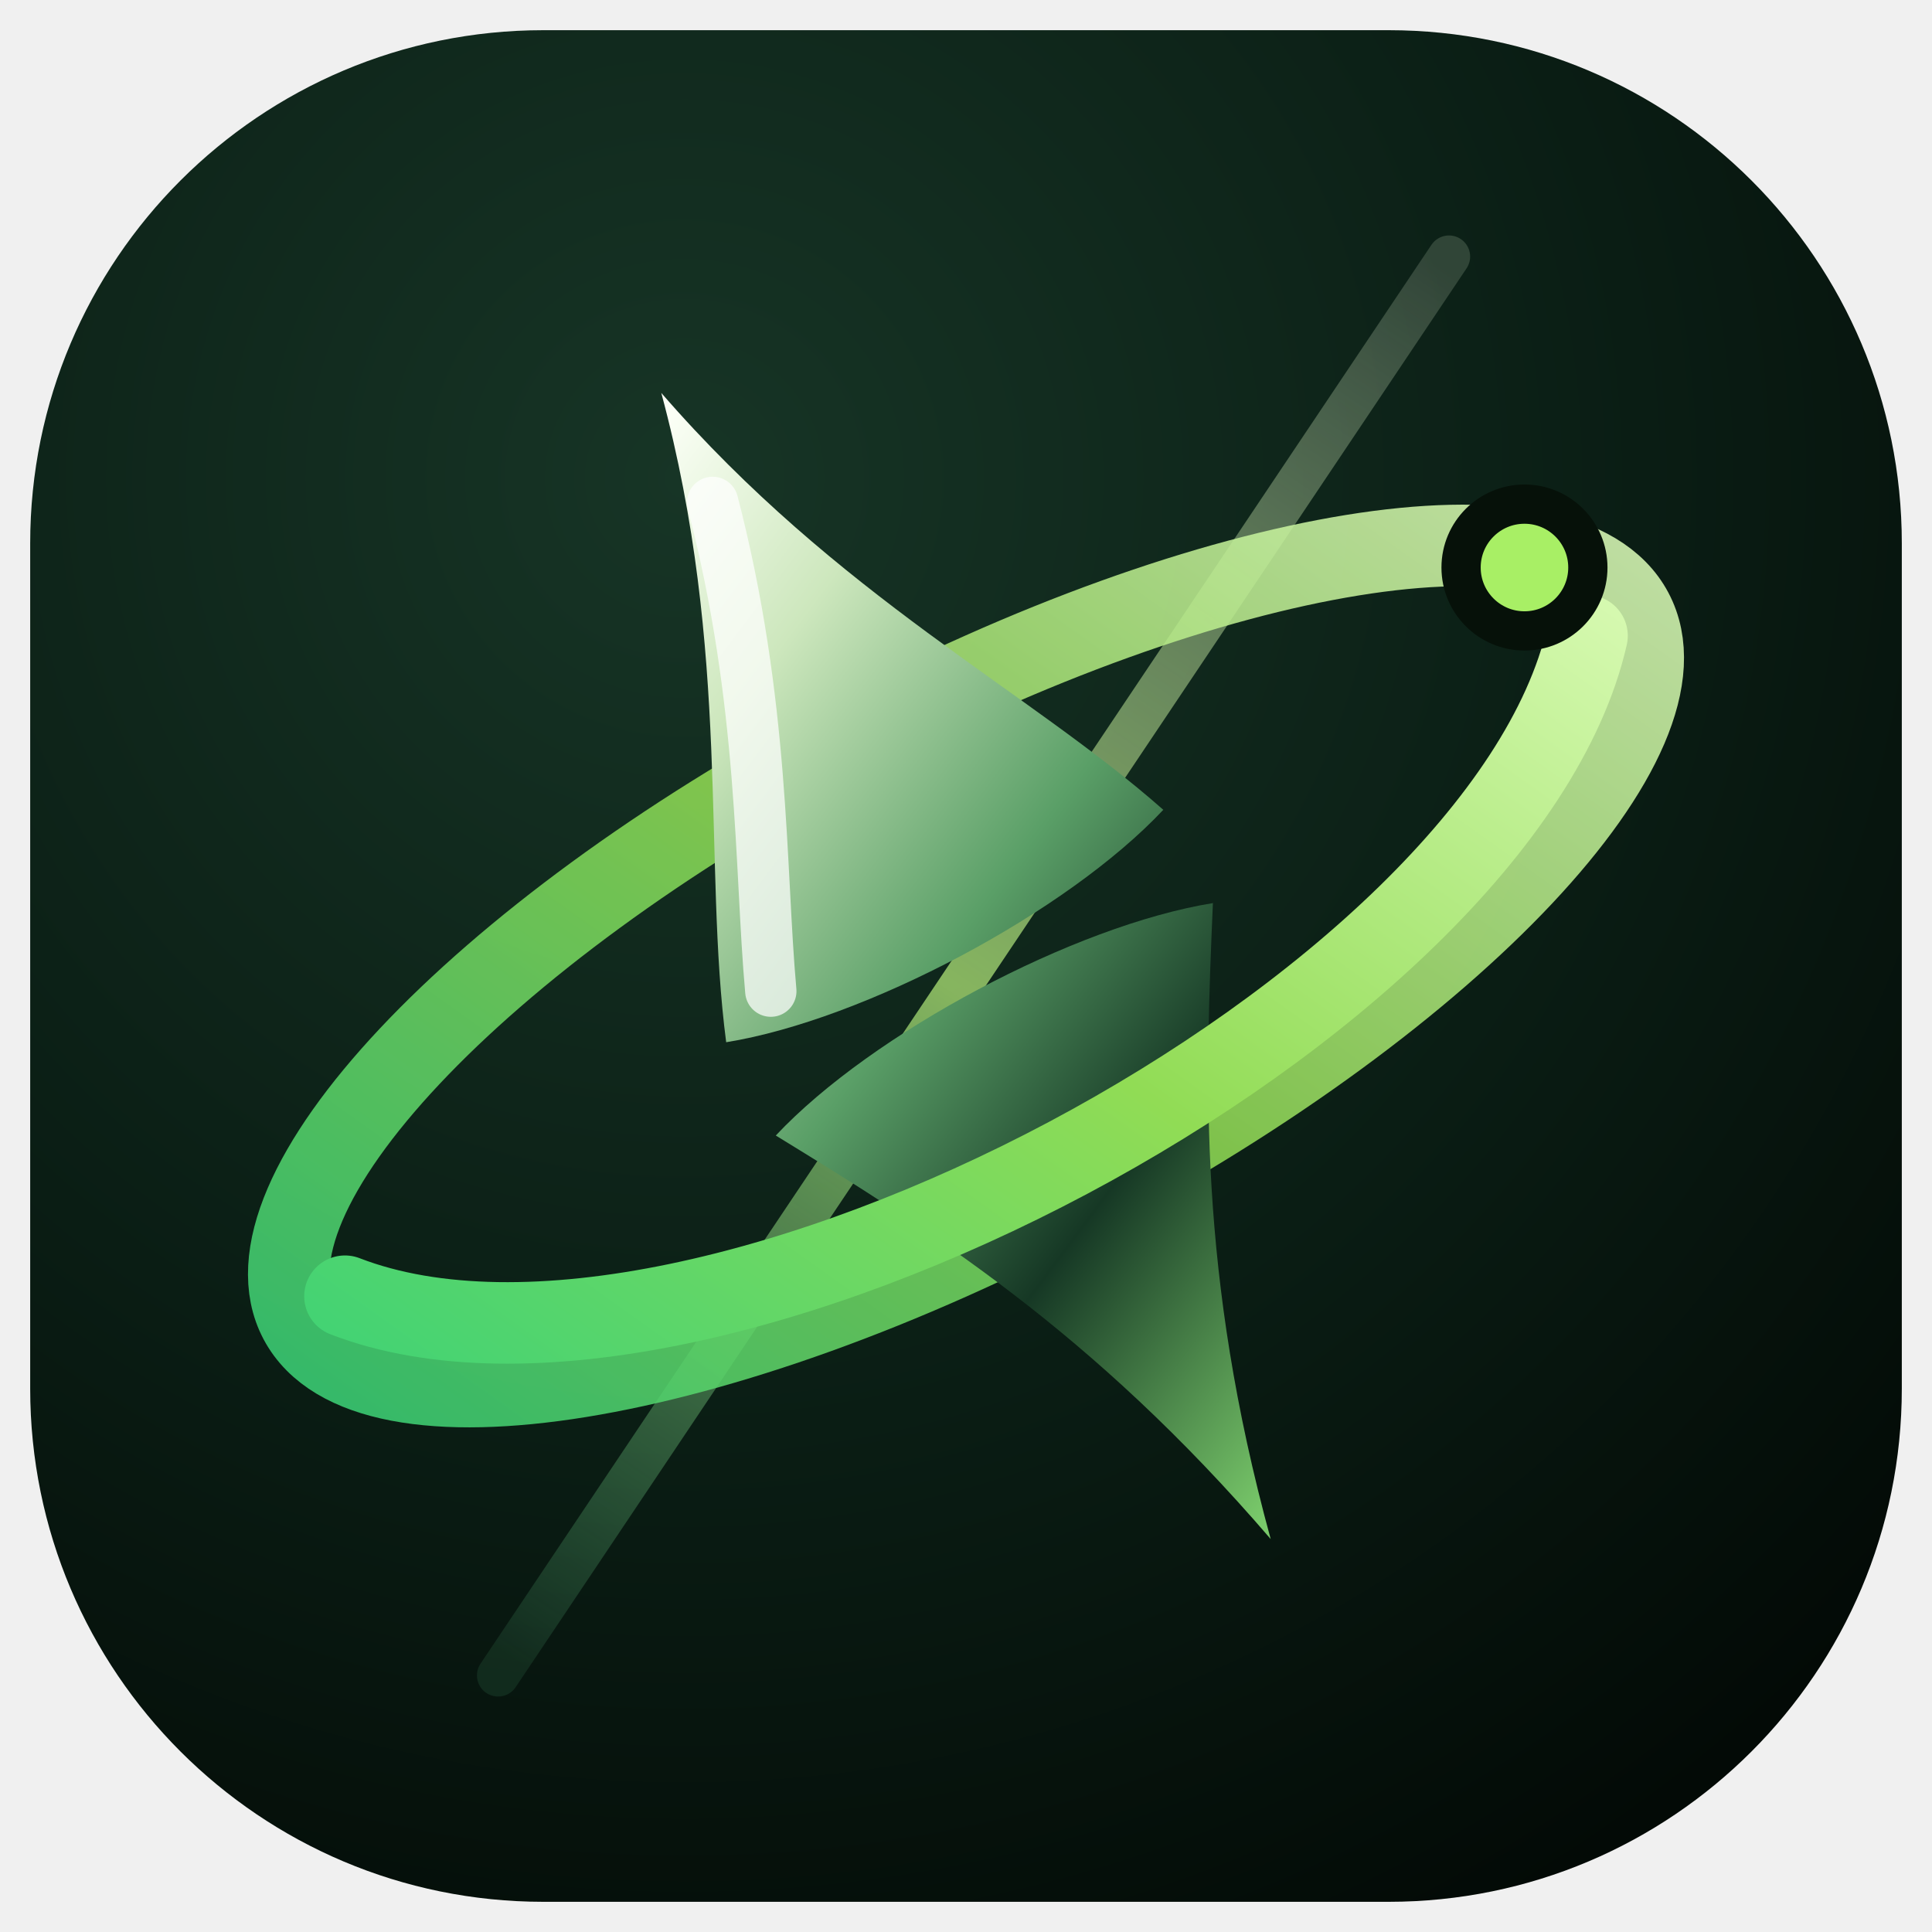
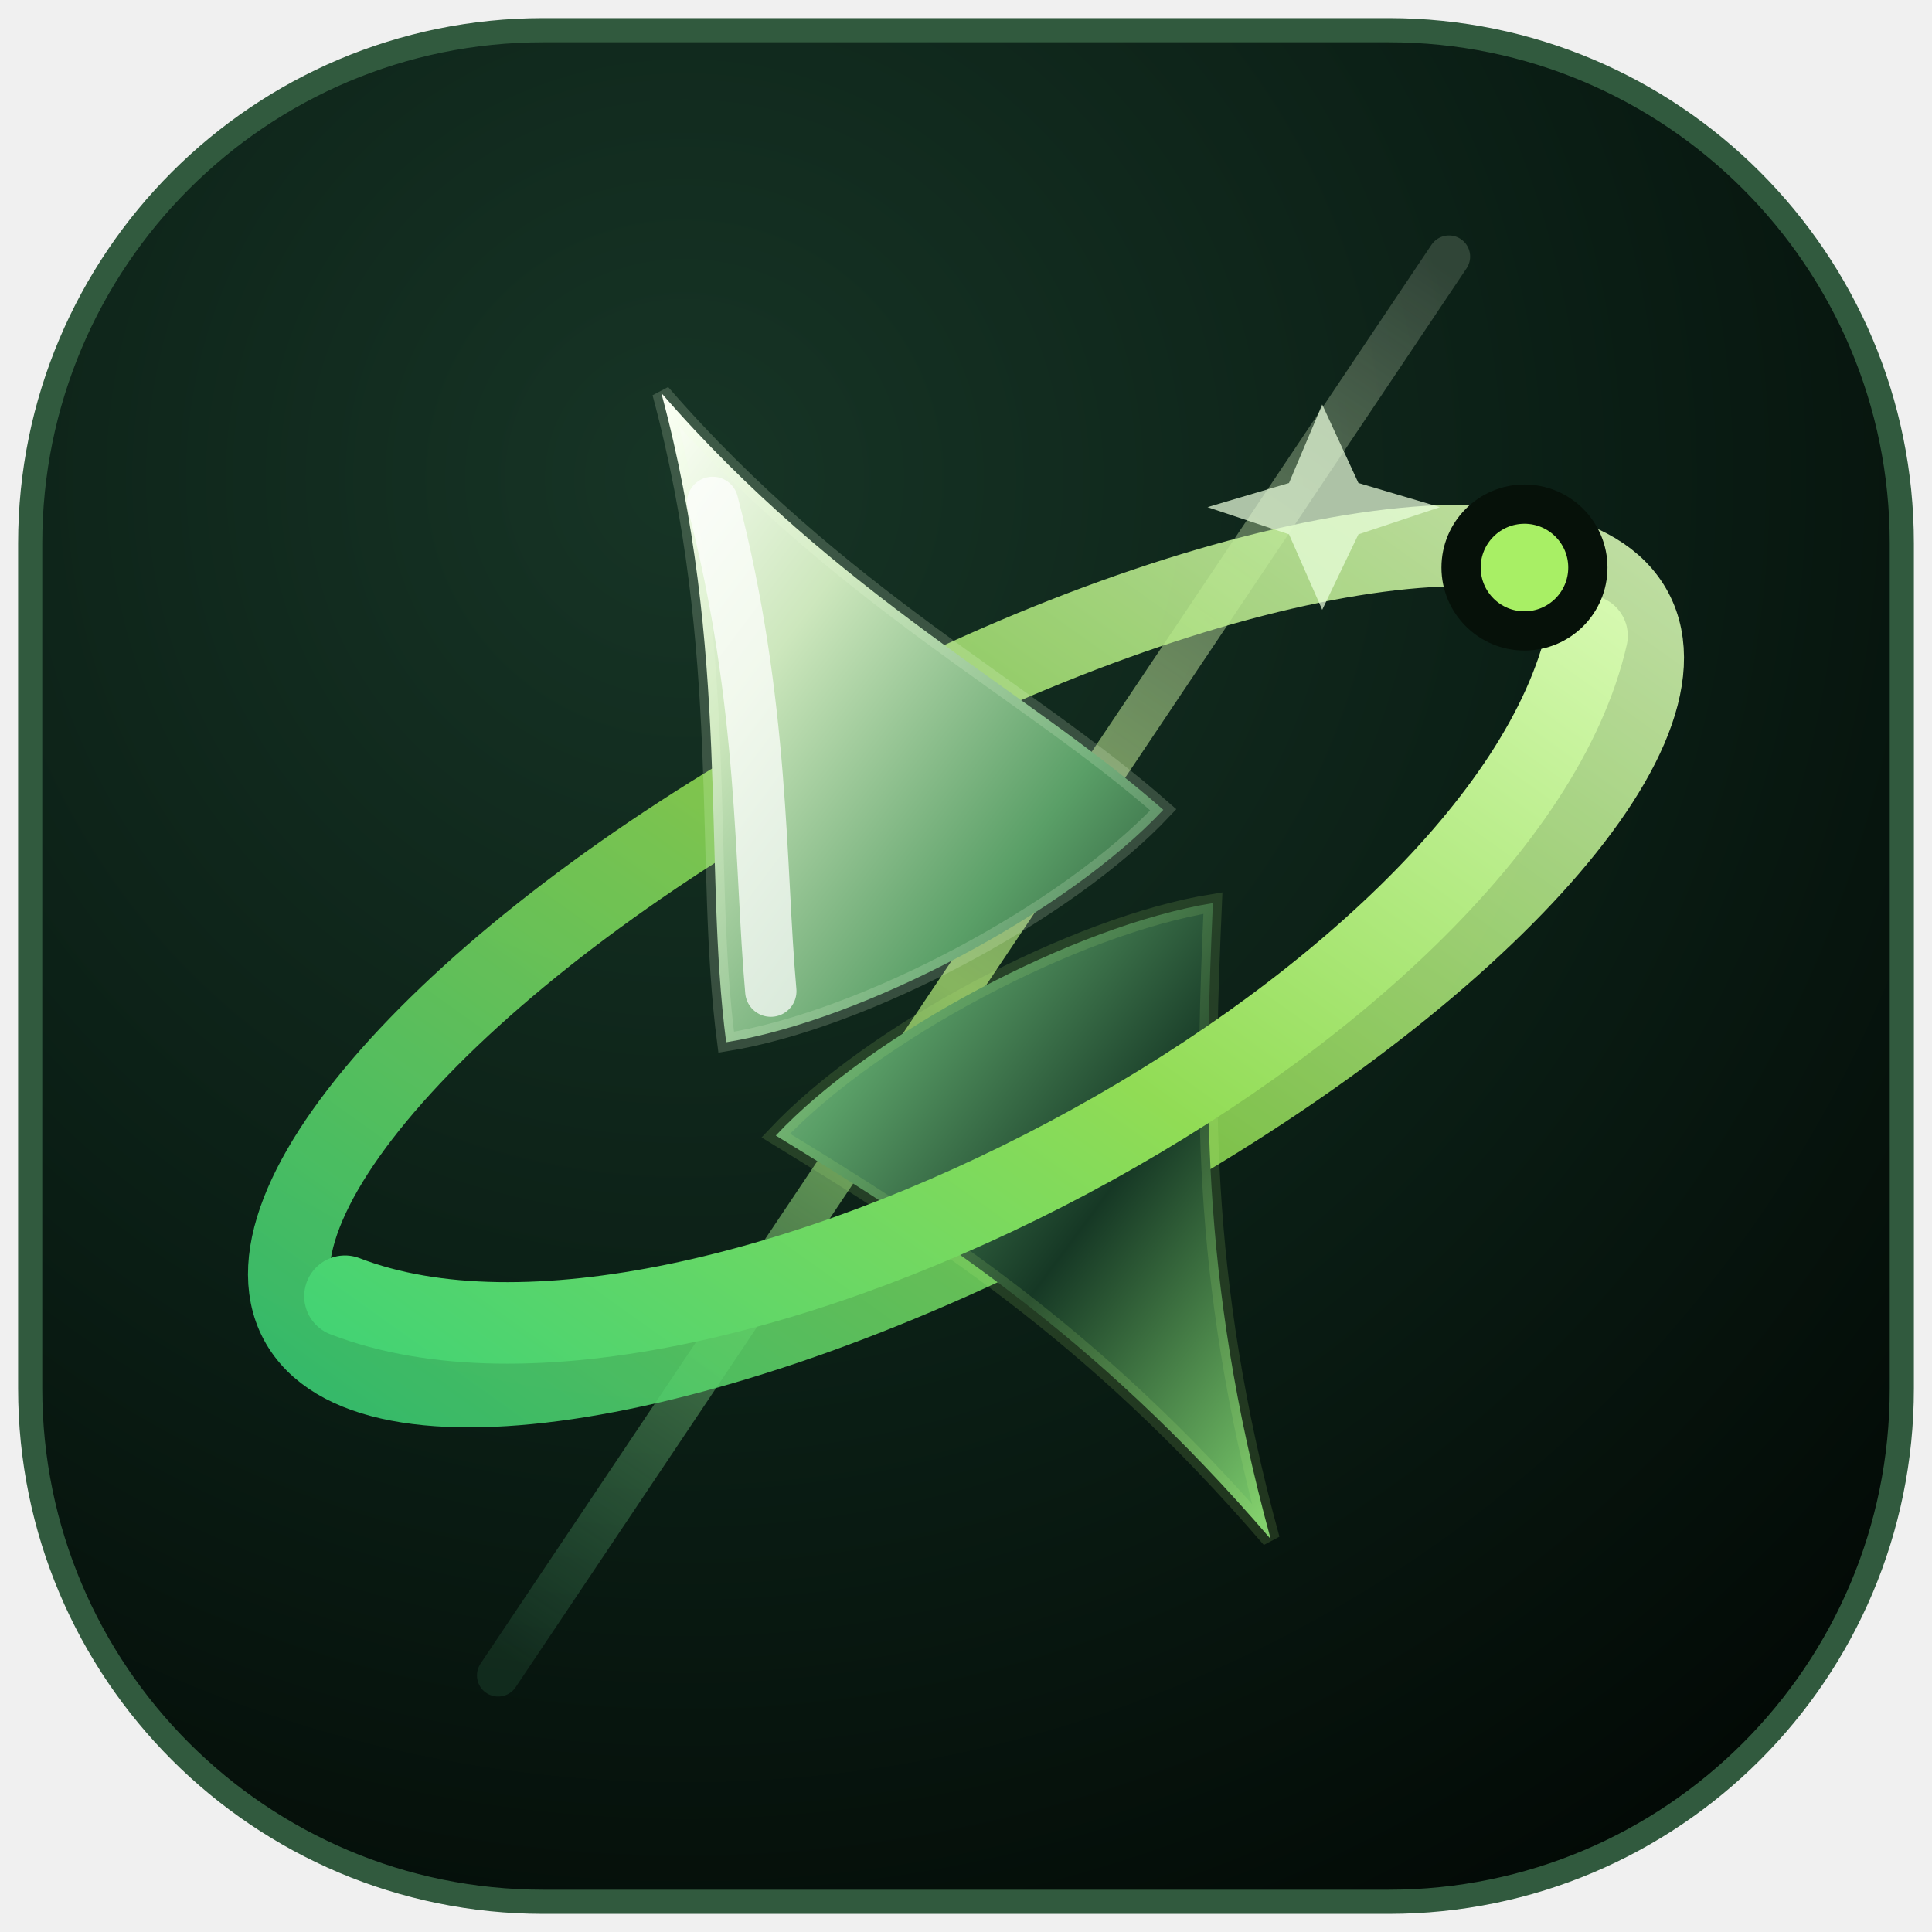
<svg xmlns="http://www.w3.org/2000/svg" viewBox="0 0 64 64" role="img" aria-labelledby="title">
  <defs>
    <radialGradient id="space" cx="35%" cy="24%" r="88%">
      <stop stop-color="#173526" />
      <stop offset=".58" stop-color="#0a1d14" />
      <stop offset="1" stop-color="#030a06" />
    </radialGradient>
    <linearGradient id="axis" x1="17" y1="55" x2="48" y2="9" gradientUnits="userSpaceOnUse">
      <stop stop-color="#6ee7a0" stop-opacity=".1" />
      <stop offset=".48" stop-color="#b9f27c" stop-opacity=".7" />
      <stop offset="1" stop-color="#efffe1" stop-opacity=".16" />
    </linearGradient>
    <linearGradient id="orbit" x1="8" y1="44" x2="56" y2="20" gradientUnits="userSpaceOnUse">
      <stop stop-color="#33d17a" />
      <stop offset=".5" stop-color="#91dc55" />
      <stop offset="1" stop-color="#e4ffc3" />
    </linearGradient>
    <linearGradient id="core" x1="24" y1="15" x2="40" y2="49" gradientUnits="userSpaceOnUse">
      <stop stop-color="#fbfff6" />
      <stop offset=".2" stop-color="#cde7bd" />
      <stop offset=".48" stop-color="#5a9f67" />
      <stop offset=".72" stop-color="#163825" />
      <stop offset="1" stop-color="#79c96a" />
    </linearGradient>
  </defs>
-   <rect x="1" y="1" width="62" height="62" rx="17" fill="url(#space)" />
+   <rect x="1" y="1" width="62" height="62" rx="17" fill="url(#space)" stroke="#315a3e" stroke-width=".8" />
  <path d="M16.5 55.5 48 8.5" stroke="url(#axis)" stroke-width="1.4" stroke-linecap="round" />
  <ellipse cx="32" cy="32" rx="25" ry="8.5" fill="none" stroke="url(#orbit)" stroke-width="2.7" stroke-linecap="round" transform="rotate(-28 32 32)" opacity=".86" />
  <g transform="rotate(-28 32 32)">
-     <path d="M32 10.5c-2 8.7-6.1 14.4-8.2 20 4.4 1.5 12 1.5 16.4 0-2.1-5.6-6.2-11.3-8.2-20Z" fill="url(#core)" />
-     <path d="M23.8 34c4.4-1.5 12-1.5 16.4 0-3 5.1-6.2 10.6-8.2 19.5-2-8.9-5.2-14.4-8.2-19.5Z" fill="url(#core)" />
+     <path d="M32 10.5c-2 8.7-6.1 14.4-8.2 20 4.4 1.5 12 1.5 16.4 0-2.1-5.6-6.2-11.3-8.2-20Z" fill="url(#core)" stroke="#efffe1" stroke-opacity=".18" stroke-width=".6" />
+     <path d="M23.8 34c4.4-1.5 12-1.5 16.4 0-3 5.1-6.2 10.6-8.2 19.5-2-8.9-5.2-14.4-8.2-19.5Z" fill="url(#core)" stroke="#b9f27c" stroke-opacity=".14" stroke-width=".6" />
    <path d="M31.8 14.5c-1.6 6.7-4.3 11.4-5.9 15.2" fill="none" stroke="#fff" stroke-width="1.7" stroke-linecap="round" opacity=".72" />
  </g>
  <path d="M8.7 32c8.3 9.6 38.3 9.6 46.6 0" fill="none" stroke="url(#orbit)" stroke-width="2.7" stroke-linecap="round" transform="rotate(-28 32 32)" />
+   <path d="M43.8 13.4 45 16l2.7.8-2.7.9-1.2 2.5-1.1-2.5-2.7-.9 2.7-.8 1.1-2.6Z" fill="#eaffdc" opacity=".72" />
  <circle cx="50.5" cy="18.8" r="2.1" fill="#a8ef65" stroke="#061109" stroke-width="1.3" />
</svg>
